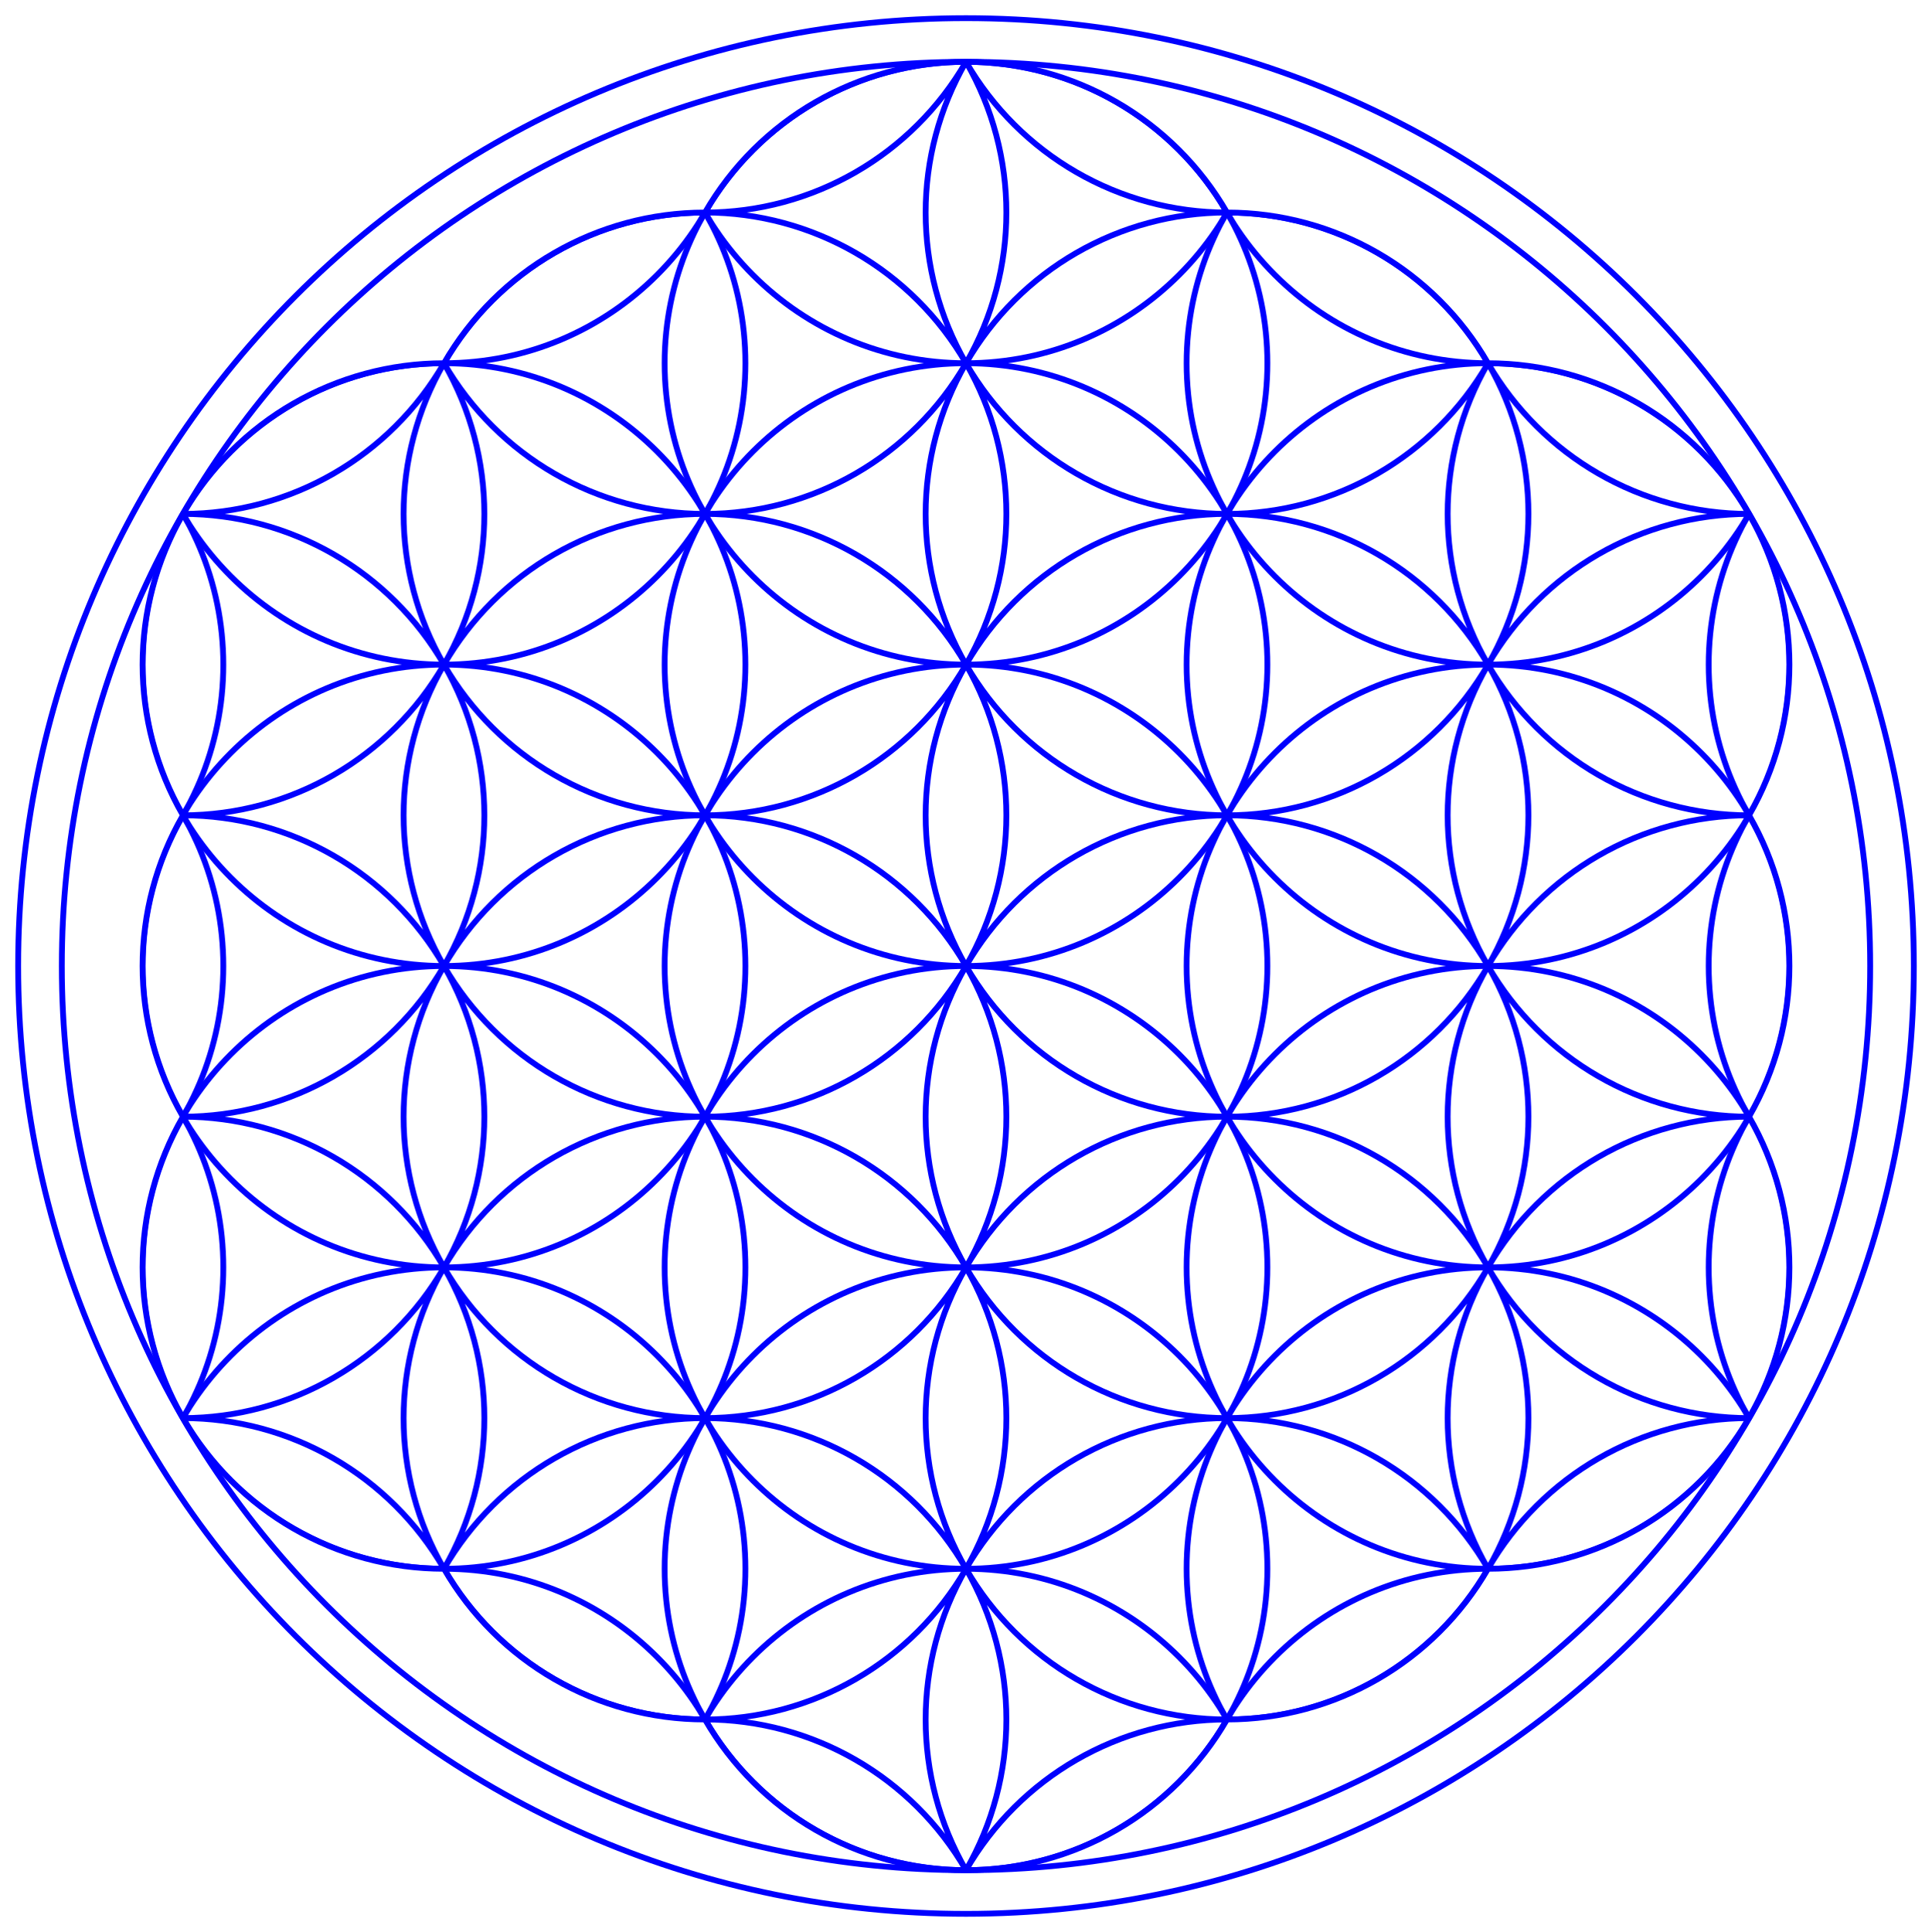
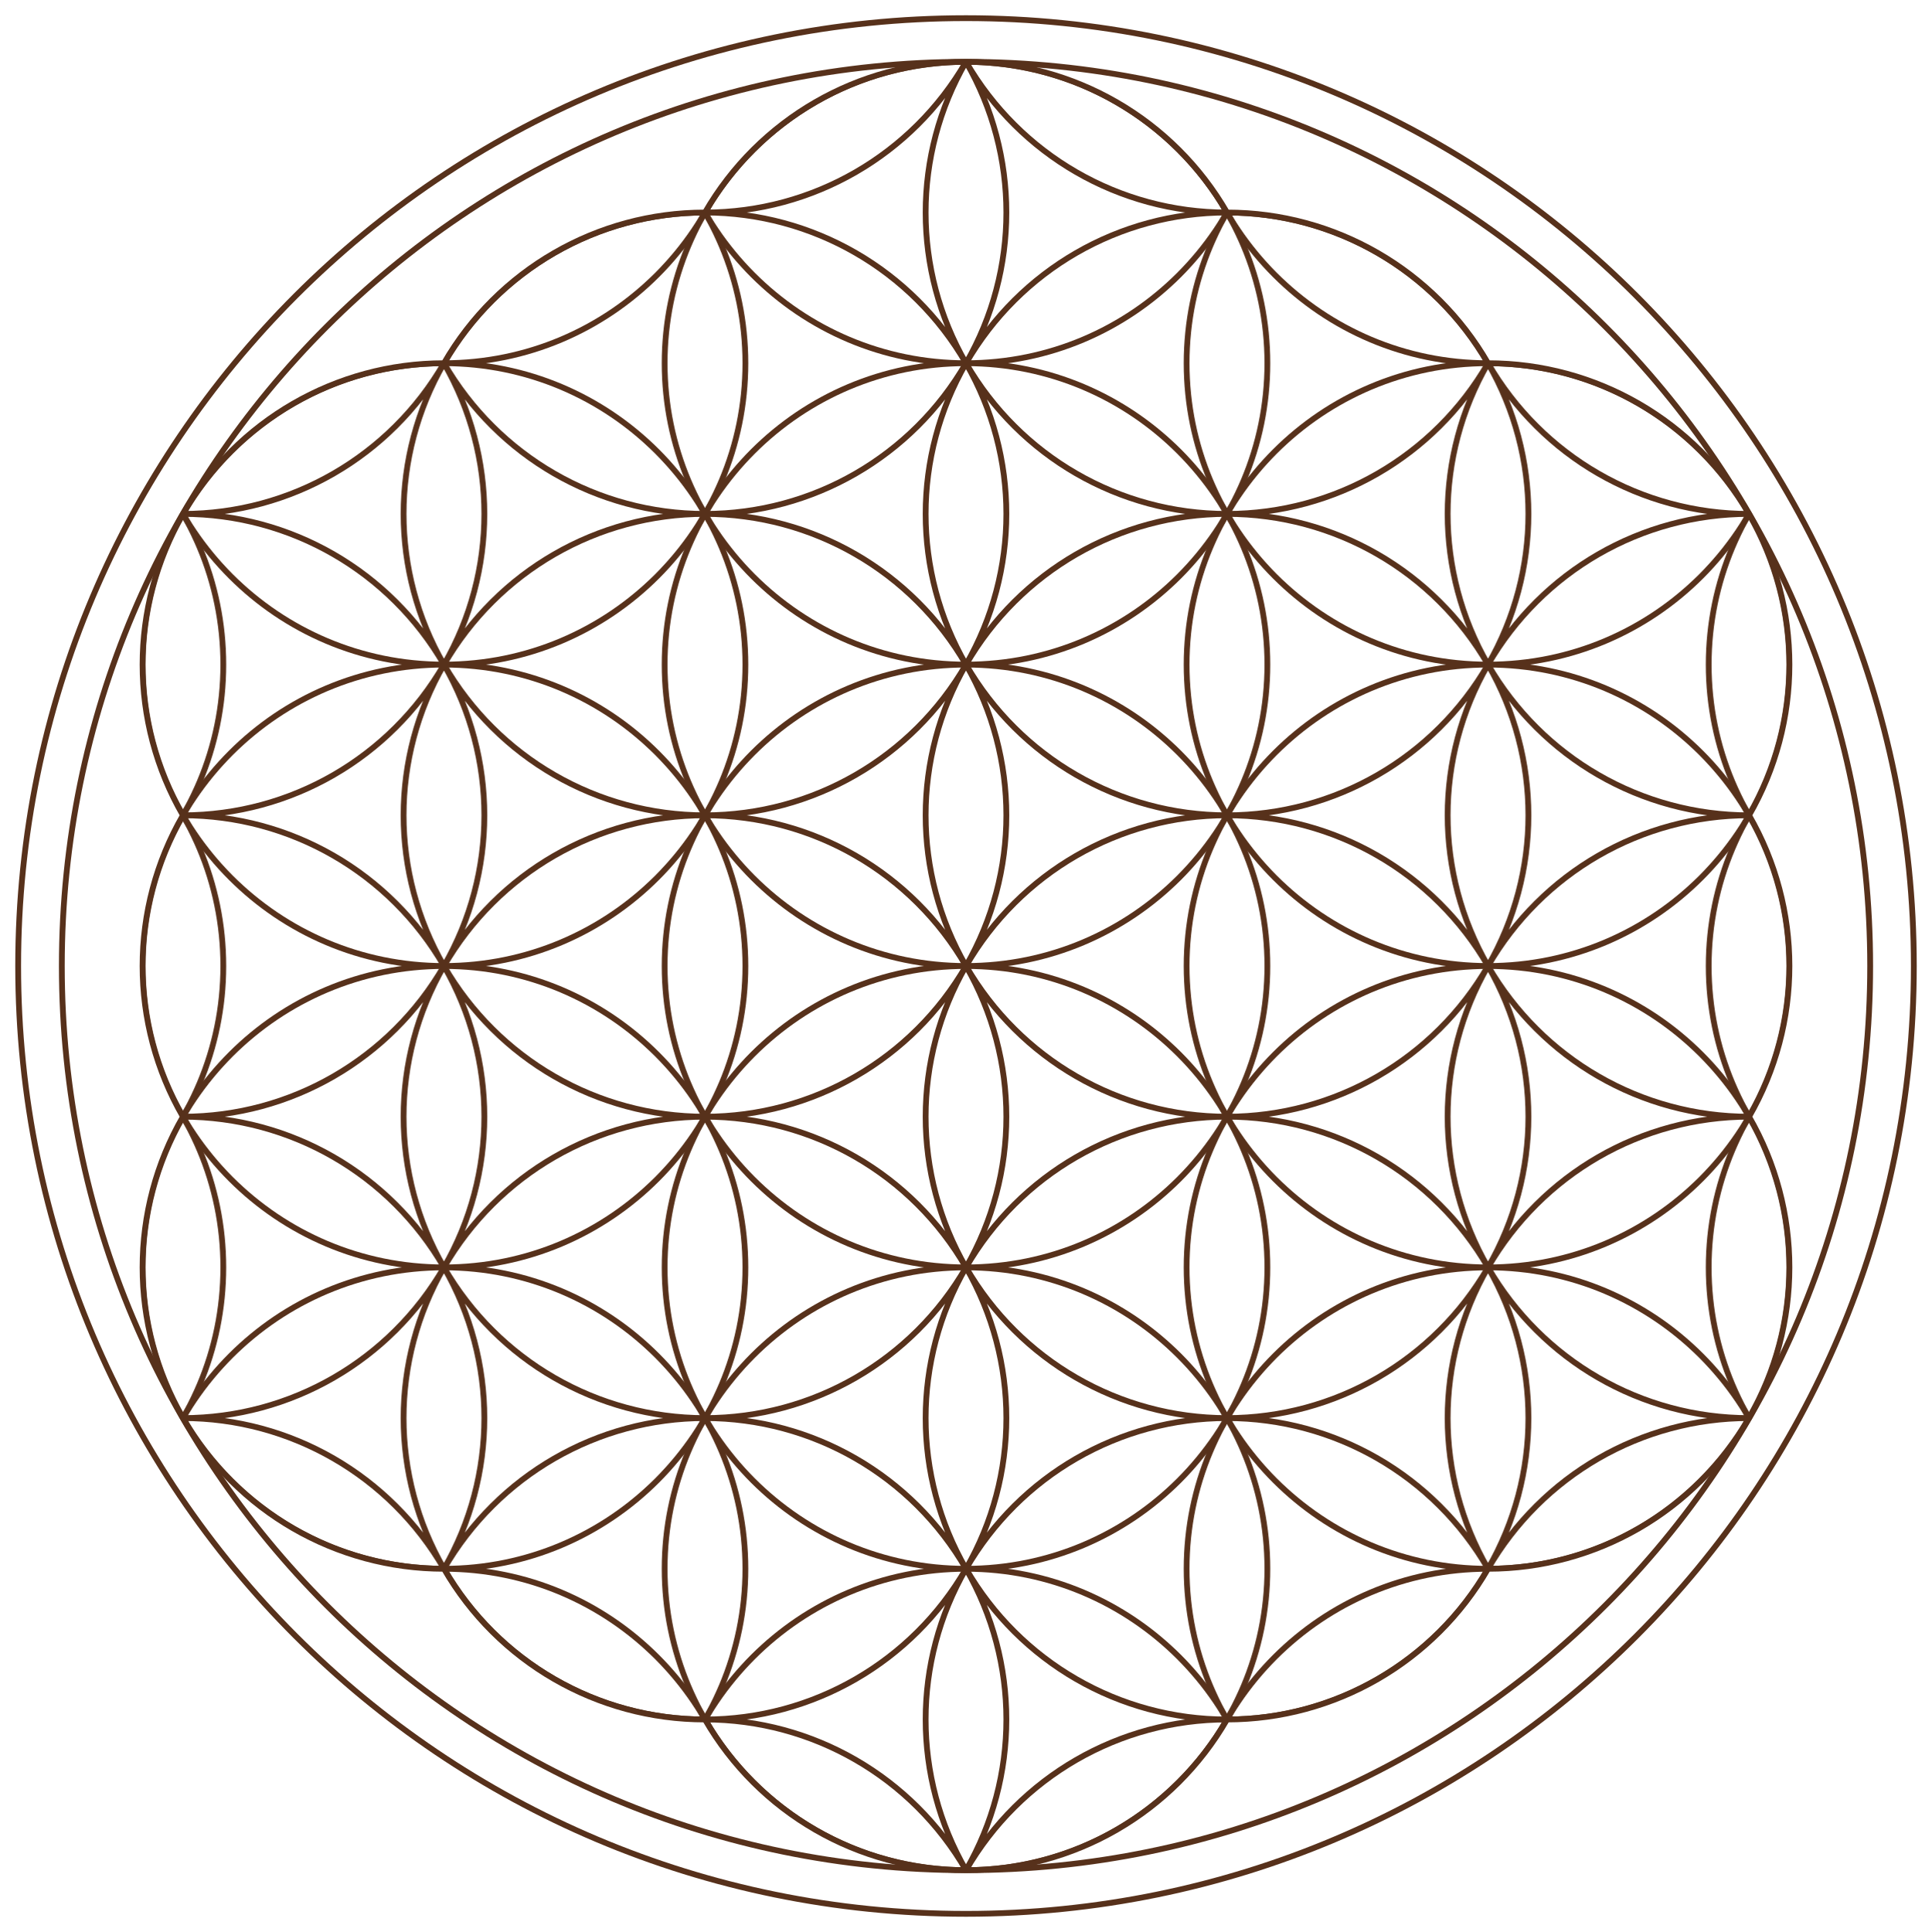
- <svg xmlns="http://www.w3.org/2000/svg" version="1.1" width="500" height="500" viewBox="-250 -250 500 500" fill="none" stroke="#00f" stroke-width="1.5">
+ <svg xmlns="http://www.w3.org/2000/svg" version="1.1" width="500" height="500" viewBox="-250 -250 500 500" fill="none" stroke="rgb(87,49,27)" stroke-width="1.5">
  <pattern id="p" width="135.1" height="78" patternUnits="userSpaceOnUse">
    <circle r="78" />
    <circle r="78" cx="135.1" />
    <circle r="78" cy="78" />
    <circle r="78" cx="135.1" cy="78" />
    <path d="m0,0a78,78,0,0,1,0,78 78,78,0,0,1,135.1,0 78,78,0,0,1,0-78 78,78,0,0,1-135.1,0" />
  </pattern>
  <circle r="245.3" />
  <circle r="234" />
  <path fill="url(#p)" d="m0-234a78,78,0,0,1,67.55,39 78,78,0,0,1,67.55,39 78,78,0,0,1,67.55,117 78,78,0,0,1,0,78 78,78,0,0,1,-67.55,117 78,78,0,0,1,-67.55,39 78,78,0,0,1,-135.1,0 78,78,0,0,1,-67.55-39 78,78,0,0,1,-67.55-117 78,78,0,0,1,0-78 78,78,0,0,1,67.55-117 78,78,0,0,1,67.55-39 78,78,0,0,1,67.55-39z" />
</svg>
